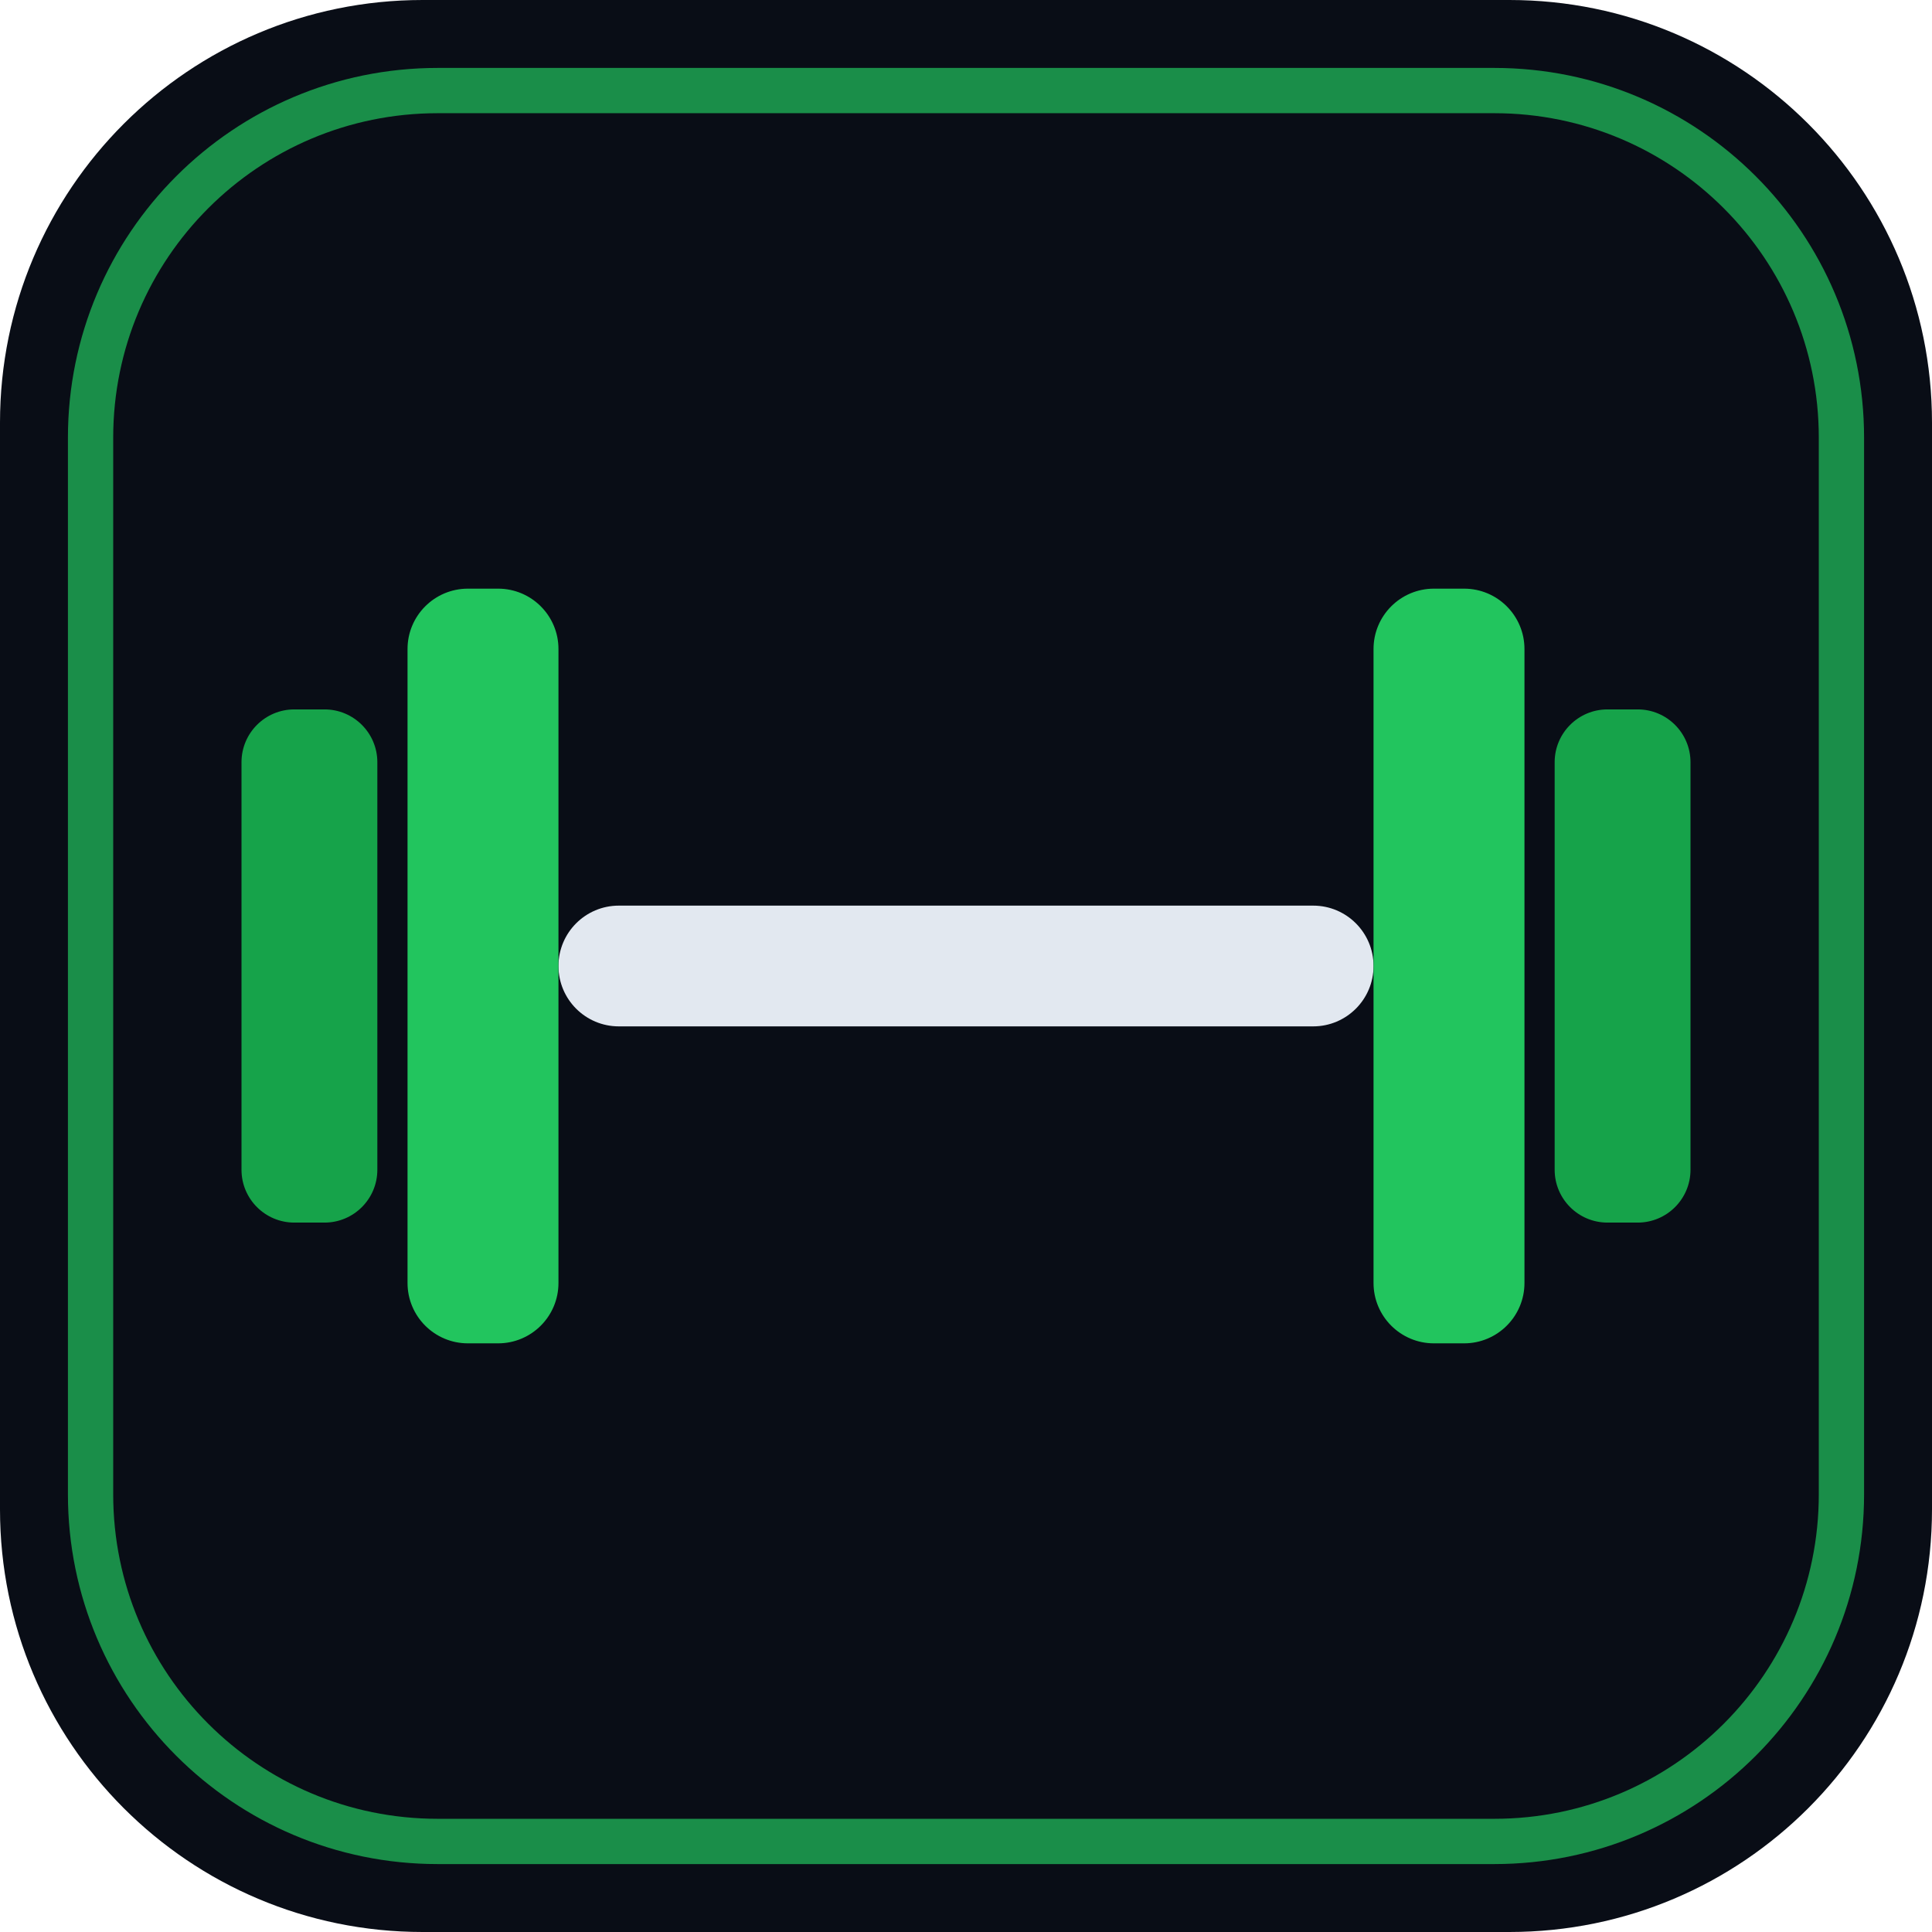
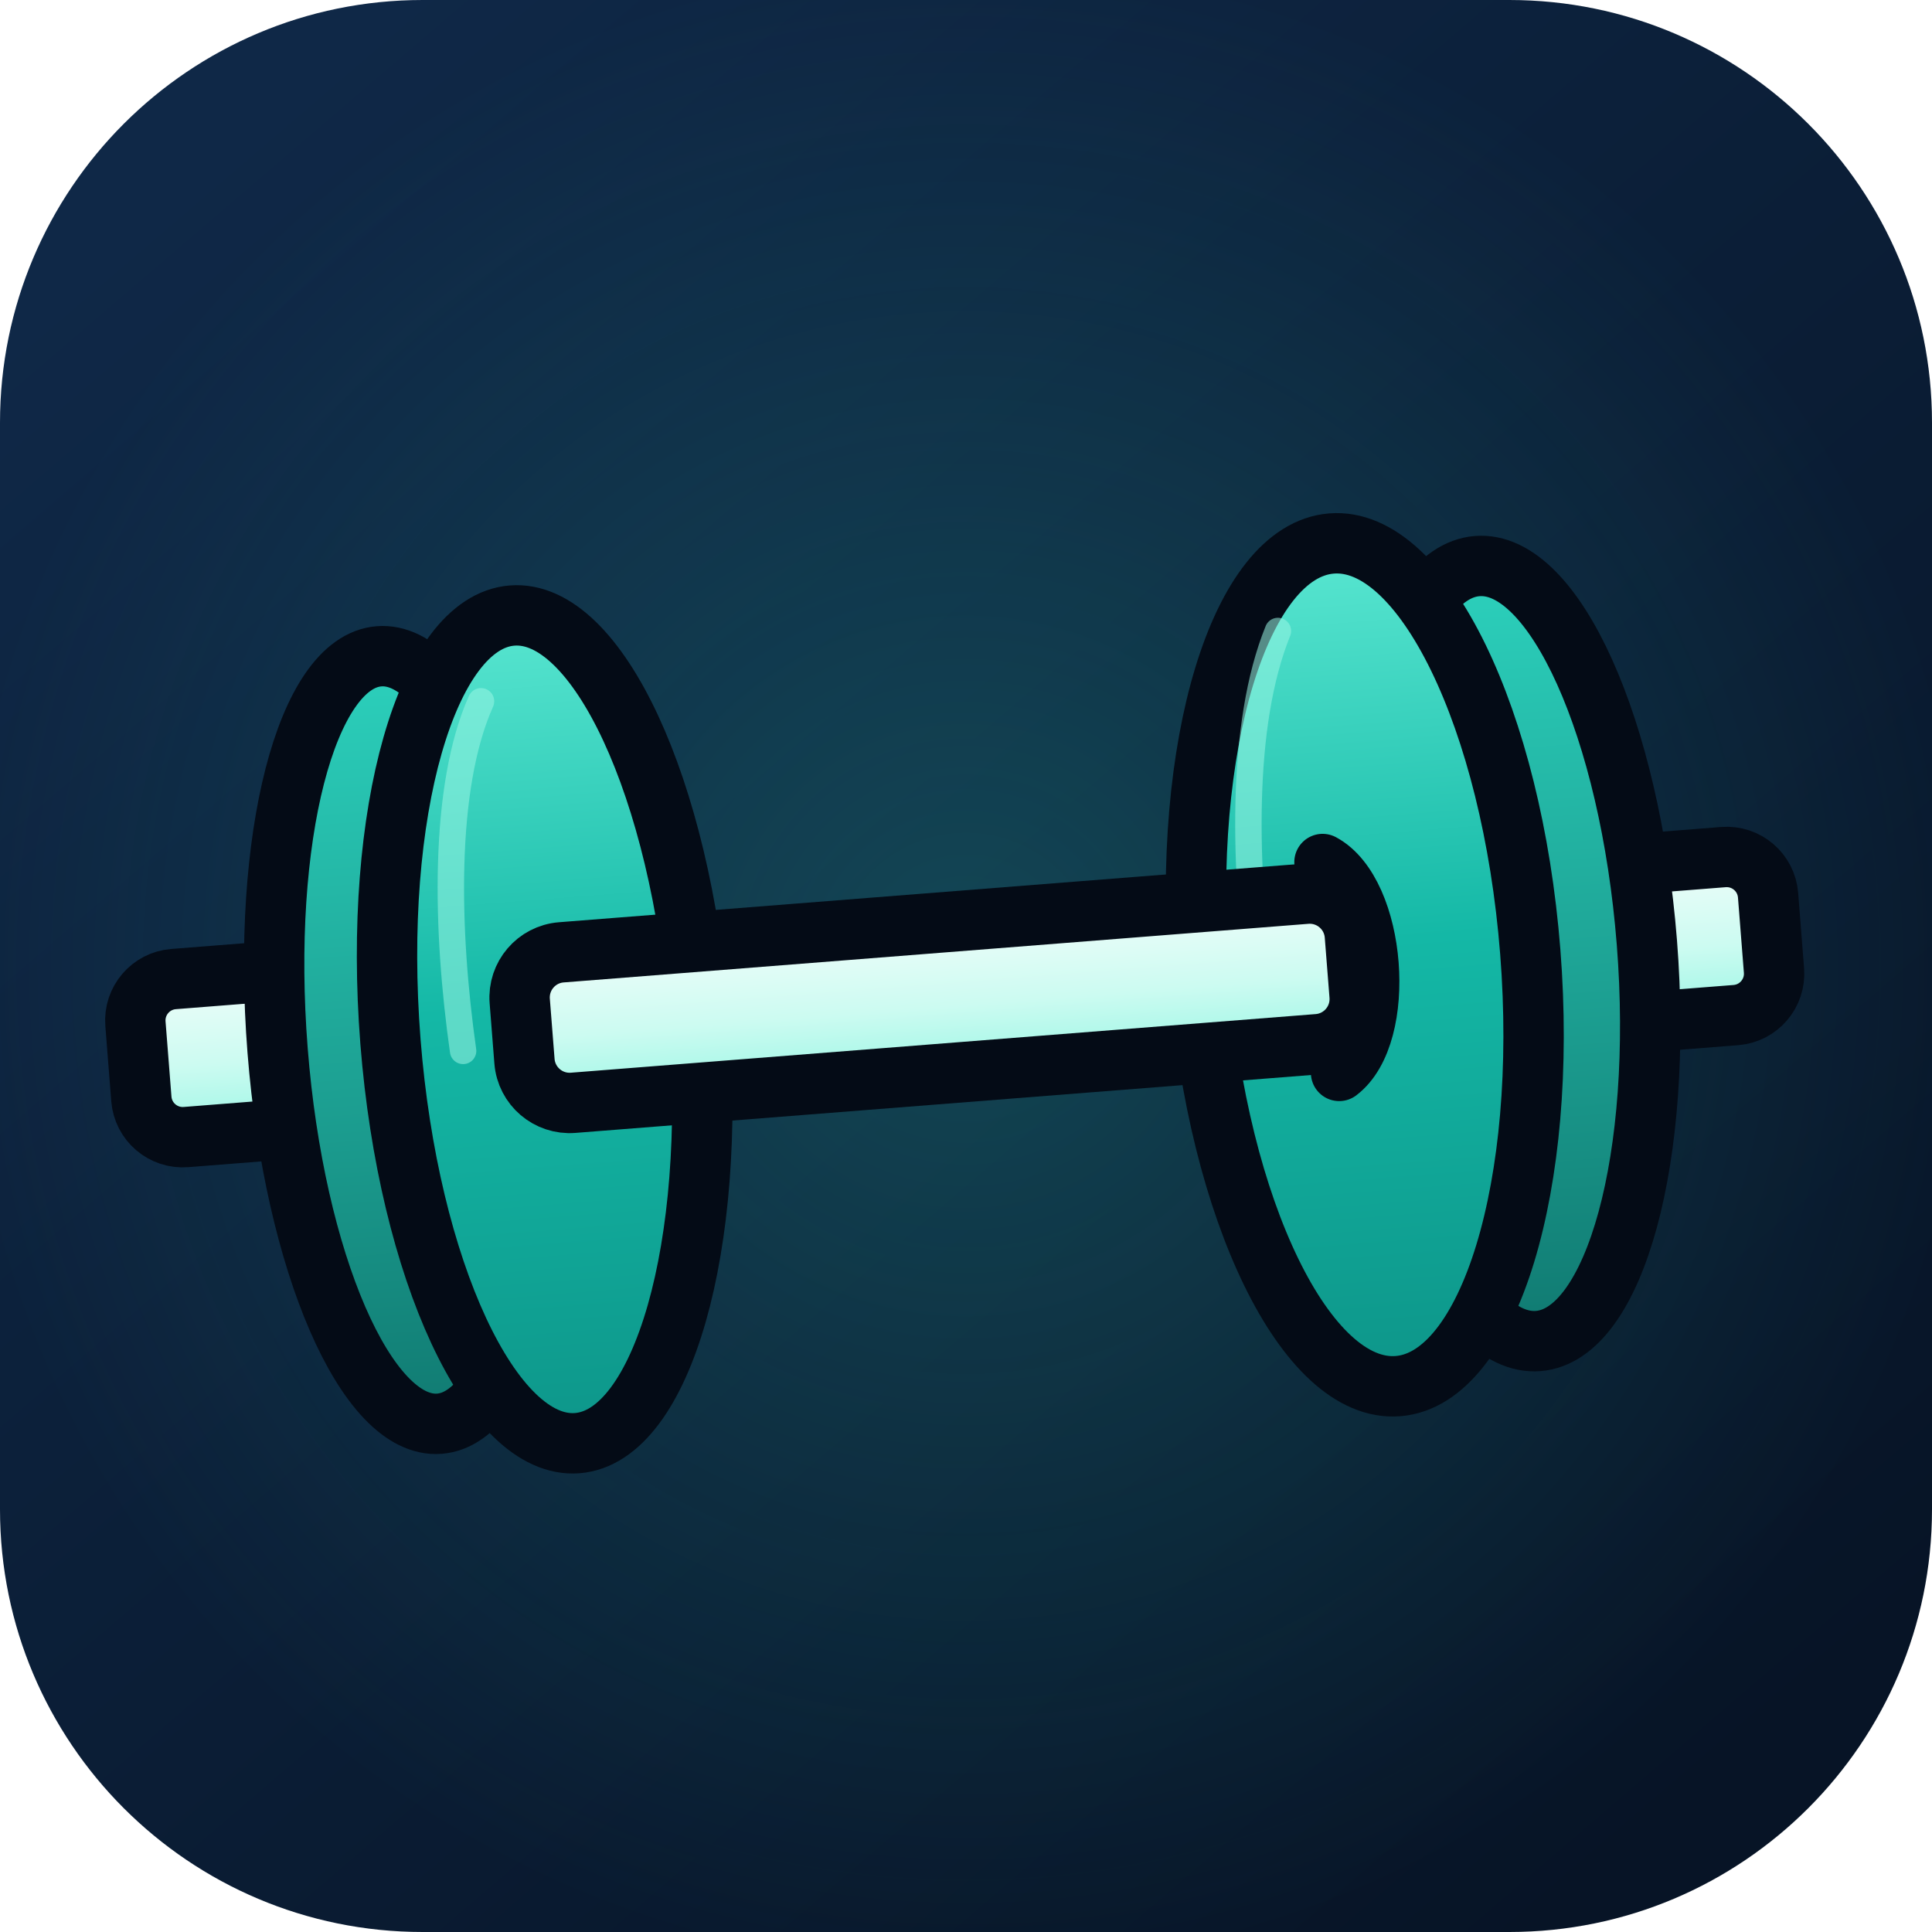
<svg xmlns="http://www.w3.org/2000/svg" viewBox="0 0 512 512" fill="none">
-   <rect width="512" height="512" rx="112" fill="#090d16" />
-   <rect x="24" y="24" width="464" height="464" rx="92" stroke="#22c55e" stroke-width="12" stroke-opacity="0.7" />
-   <rect x="148" y="240" width="216" height="32" rx="16" fill="#e2e8f0" />
-   <rect x="108" y="156" width="40" height="200" rx="16" fill="#22c55e" />
-   <rect x="64" y="188" width="36" height="136" rx="14" fill="#16a34a" />
-   <rect x="364" y="156" width="40" height="200" rx="16" fill="#22c55e" />
-   <rect x="412" y="188" width="36" height="136" rx="14" fill="#16a34a" />
+   <defs>
+     <linearGradient id="bgGrad" x1="64" y1="32" x2="448" y2="480" gradientUnits="userSpaceOnUse">
+       <stop offset="0%" stop-color="#0f2847" />
+       <stop offset="100%" stop-color="#071426" />
+     </linearGradient>
+     <radialGradient id="glowGrad" cx="50%" cy="50%" r="52%">
+       <stop offset="0%" stop-color="#2dd4bf" stop-opacity="0.22" />
+       <stop offset="100%" stop-color="#2dd4bf" stop-opacity="0" />
+     </radialGradient>
+     <linearGradient id="plateFront" x1="0" y1="145" x2="0" y2="380" gradientUnits="userSpaceOnUse">
+       <stop offset="0%" stop-color="#5eead4" />
+       <stop offset="48%" stop-color="#14b8a6" />
+       <stop offset="100%" stop-color="#0d9488" />
+     </linearGradient>
+     <linearGradient id="plateBack" x1="0" y1="155" x2="0" y2="375" gradientUnits="userSpaceOnUse">
+       <stop offset="0%" stop-color="#2dd4bf" />
+       <stop offset="100%" stop-color="#0f766e" />
+     </linearGradient>
+     <linearGradient id="barMetal" x1="0" y1="242" x2="0" y2="286" gradientUnits="userSpaceOnUse">
+       <stop offset="0%" stop-color="#f0fdfa" />
+       <stop offset="55%" stop-color="#ccfbf1" />
+       <stop offset="100%" stop-color="#99f6e4" />
+     </linearGradient>
+   </defs>
+   <rect width="512" height="512" rx="112" fill="url(#bgGrad)" />
+   <rect width="512" height="512" rx="112" fill="url(#glowGrad)" />
+   <g transform="rotate(-4.5 256 264)" stroke="#040b16" stroke-width="16" stroke-linecap="round" stroke-linejoin="round">
+     <rect x="36" y="243" width="54" height="42" rx="11" fill="url(#barMetal)" />
+     <ellipse cx="108" cy="264" rx="35" ry="102" fill="url(#plateBack)" />
+     <ellipse cx="144" cy="264" rx="41" ry="110" fill="url(#plateFront)" />
+     <path d="M 134 176 C 122 198, 120 236, 122 268" stroke="#99f6e4" stroke-width="7" stroke-opacity="0.55" fill="none" />
+     <rect x="424" y="243" width="46" height="42" rx="11" fill="url(#barMetal)" />
+     <ellipse cx="400" cy="264" rx="37" ry="103" fill="url(#plateBack)" />
+     <ellipse cx="362" cy="264" rx="44" ry="112" fill="url(#plateFront)" />
+     <path d="M 346 174 C 334 198, 332 236, 334 270" stroke="#99f6e4" stroke-width="7" stroke-opacity="0.55" fill="none" />
+     <rect x="138" y="244" width="222" height="40" rx="12" fill="url(#barMetal)" />
+     <path d="M 353 236 C 367 245, 367 283, 353 292" stroke="#040b16" stroke-width="15" fill="none" />
+   </g>
</svg>
